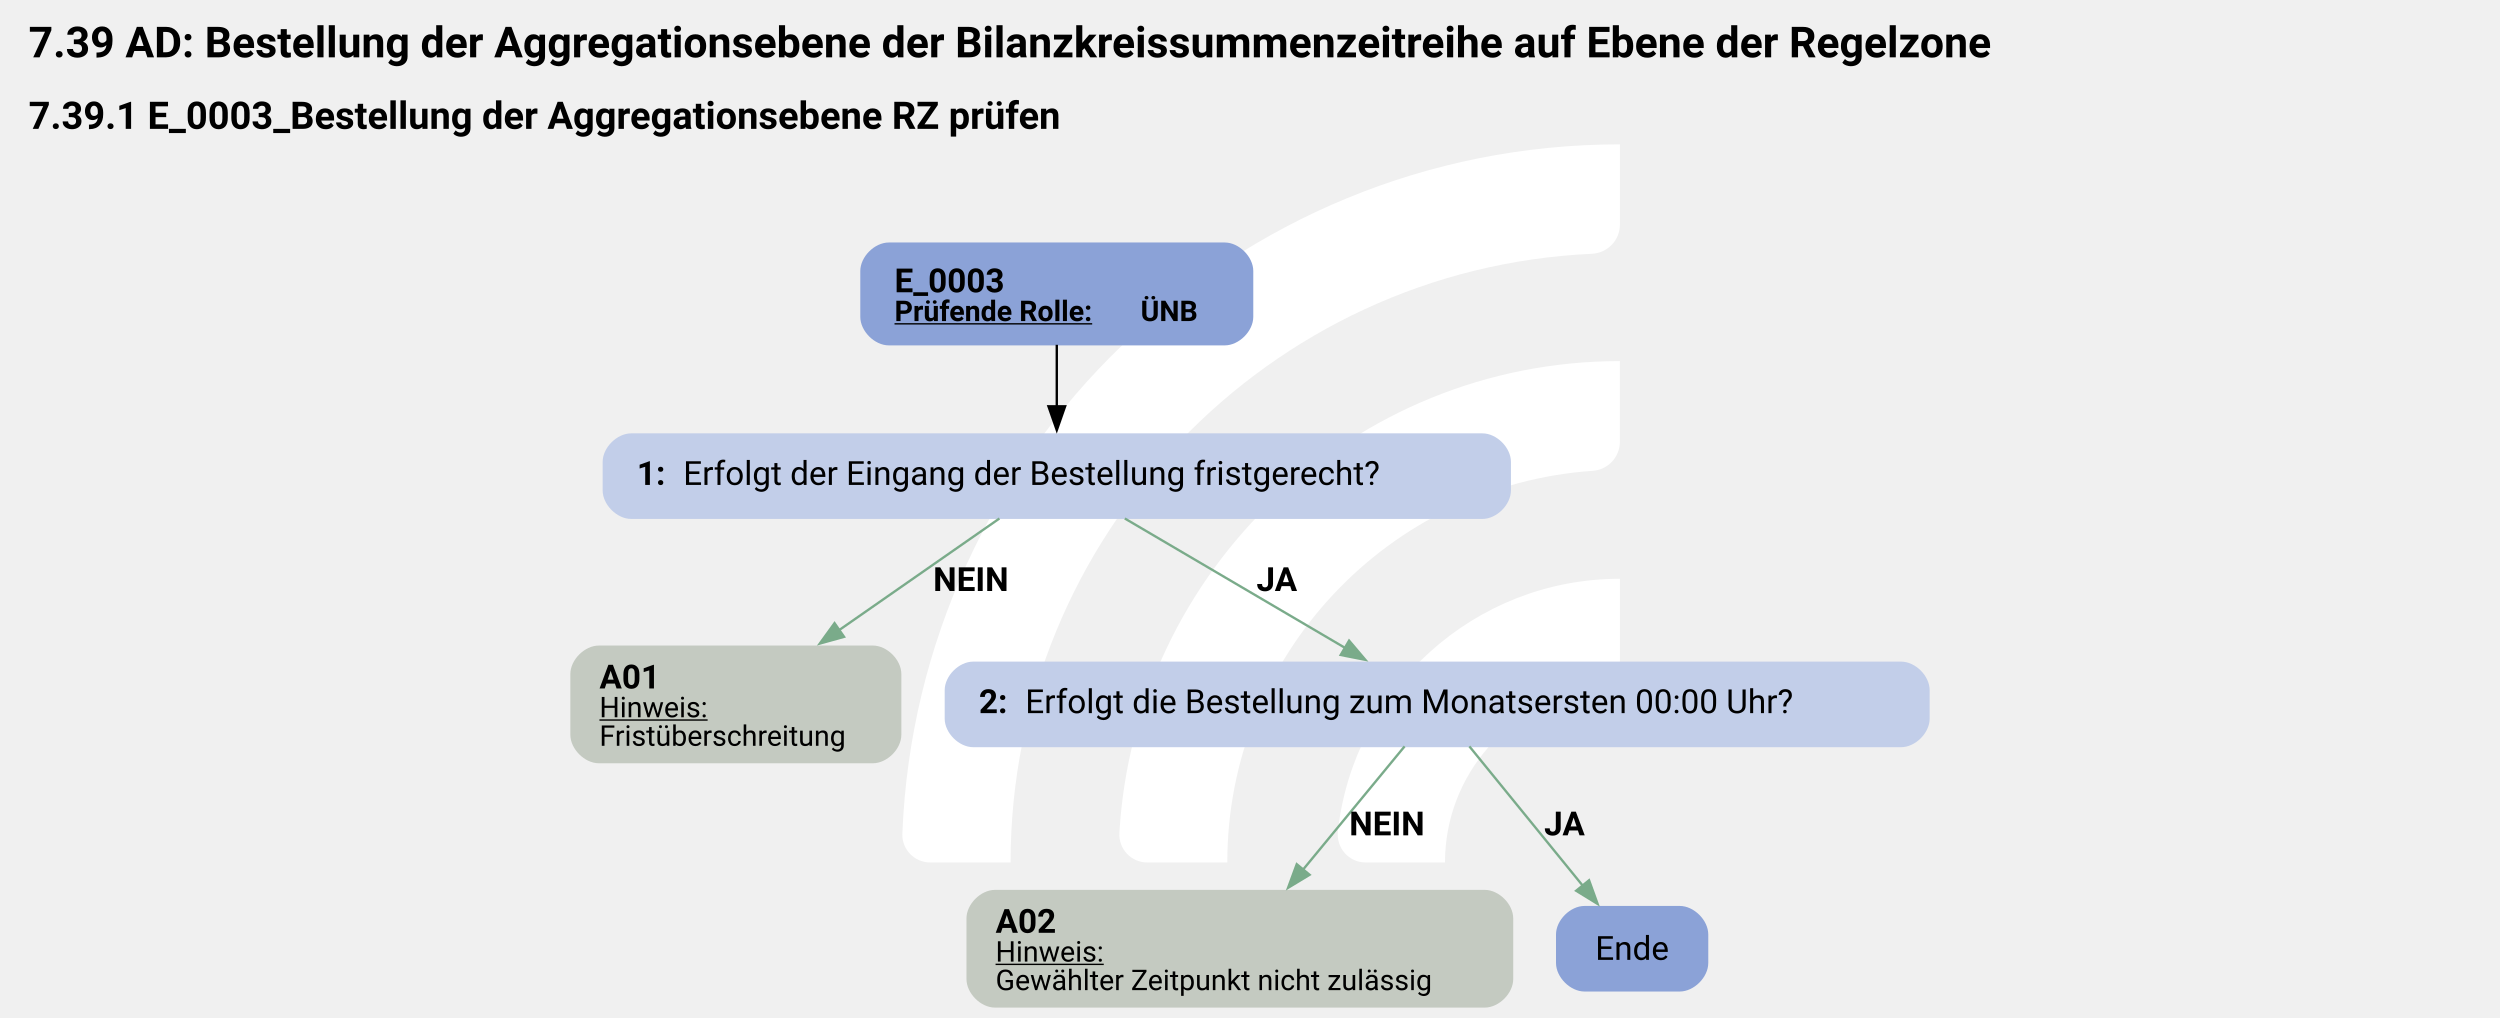
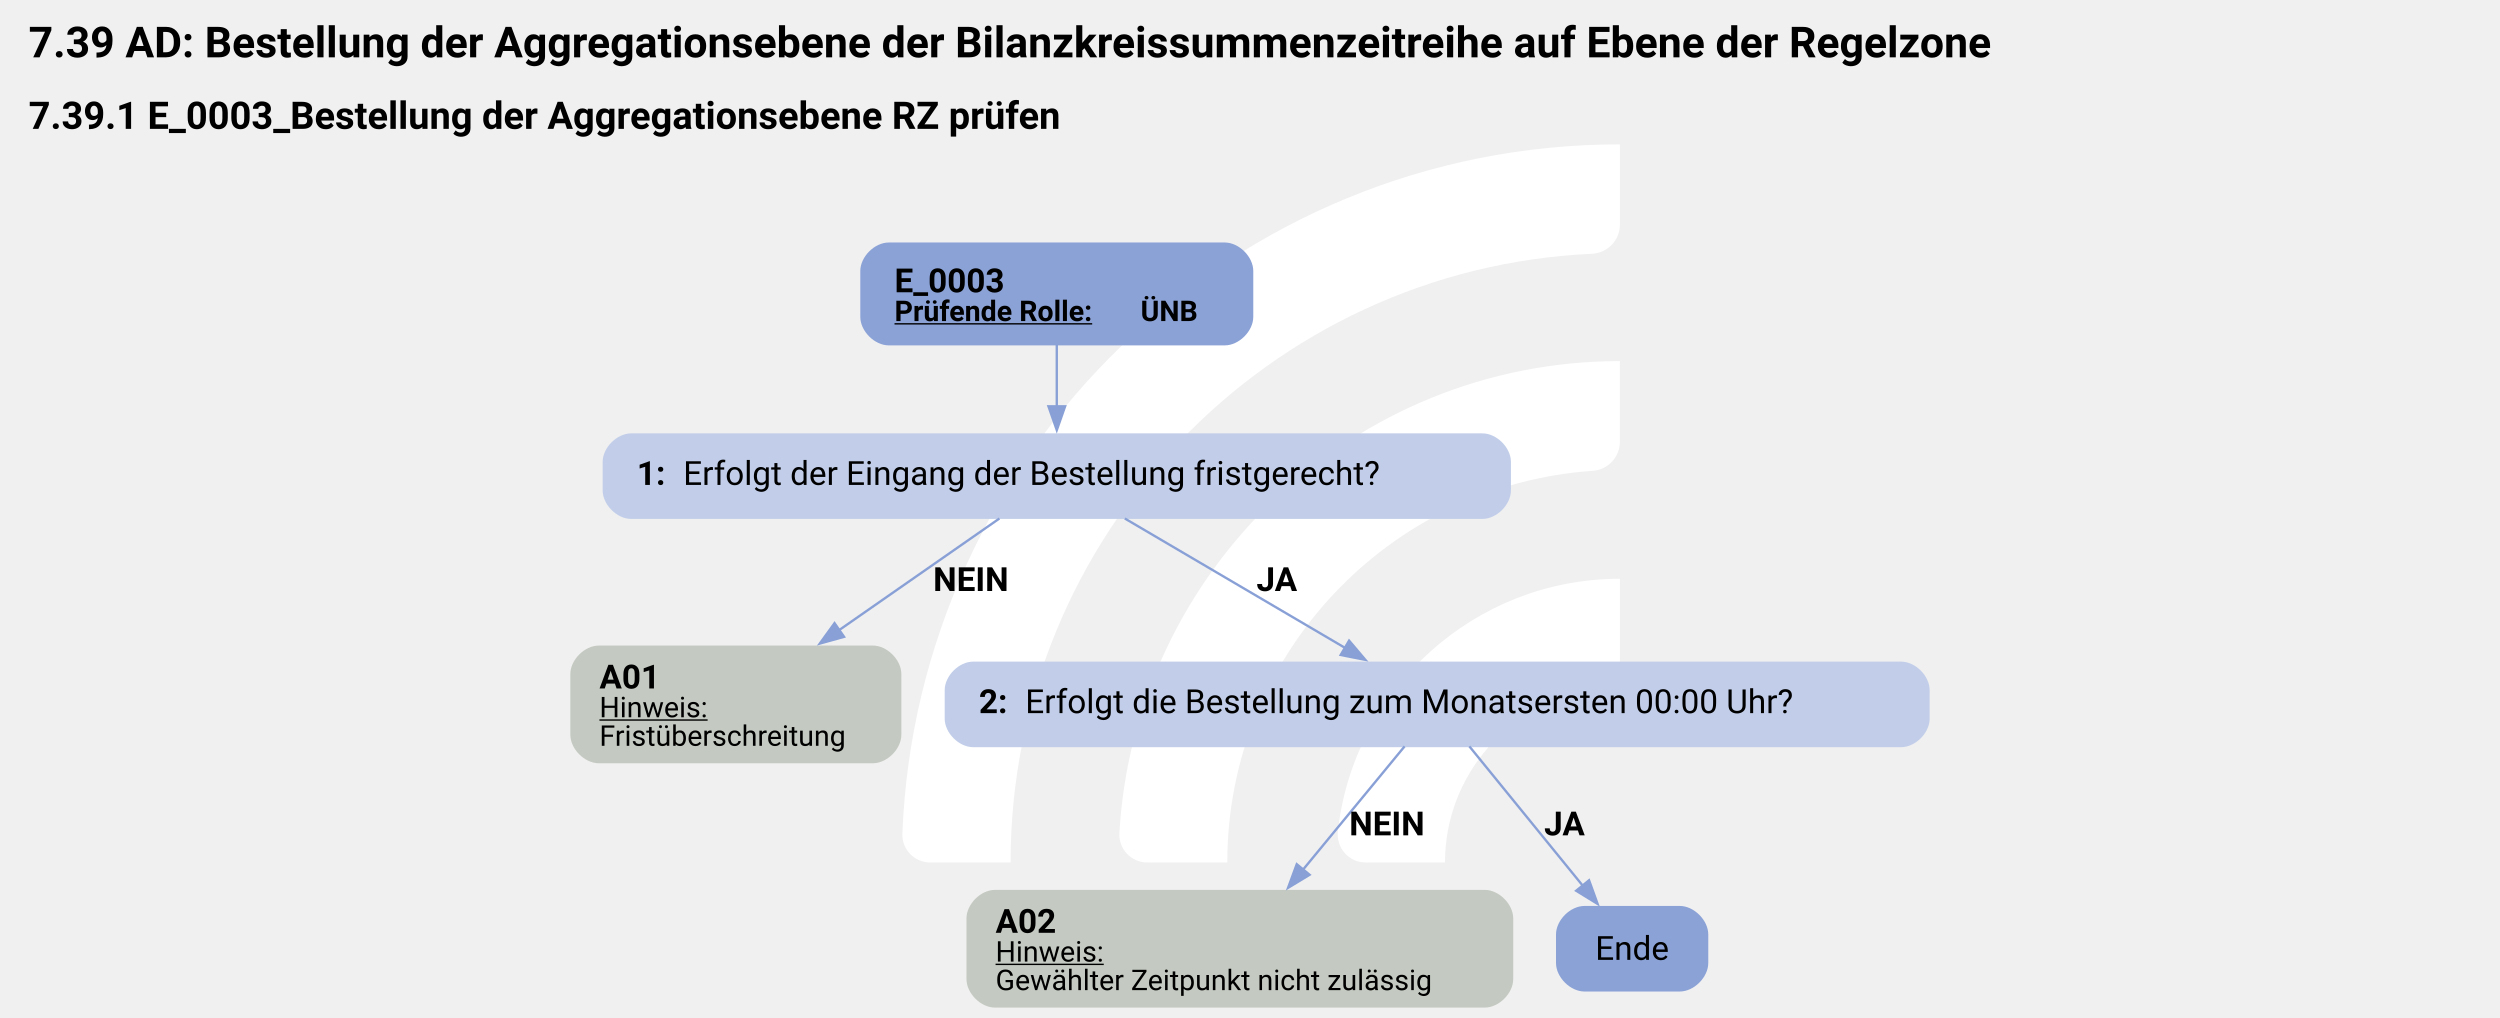
<svg xmlns="http://www.w3.org/2000/svg" version="1.1" width="1402.667px" viewBox="0 0 1402.667 570.667" height="570.667px">
  <g>
    <g transform="translate(468.6151, 57.06667) scale(1 1) translate(0, 0) scale(0.8035295 0.8035295) ">
      <defs>
        <style>.cls-1{fill:#fff;}</style>
      </defs>
      <path class="cls-1" d="M122.44,531.2h-56.1c-11,0-19.9-9.12-19.46-20.11C57.47,243.89,278.15,29.78,547.91,29.78v56.02c0,10.98-8.69,19.89-19.66,20.39-225.51,10.31-405.8,197-405.8,425Z" />
      <path class="cls-1" d="M273.78,531.2h-55.93c-11.23,0-20.09-9.48-19.43-20.69,10.74-183.44,163.39-329.39,349.48-329.39v56.26c0,10.71-8.27,19.62-18.96,20.35-142.35,9.77-255.17,128.69-255.17,273.46Z" />
      <path class="cls-1" d="M425.77,531.2h-55.45c-11.65,0-20.6-10.17-19.33-21.75,10.87-99.03,95.03-176.34,196.92-176.34v57.01c0,10.05-7.28,18.75-17.23,20.16-59.22,8.4-104.91,59.42-104.91,120.92Z" />
    </g>
    <svg width="1052pt" height="428pt" viewBox="0.00 0.00 1051.50 427.82">
      <g id="graph0" class="graph" transform="scale(1 1) rotate(0) translate(4 423.82)">
        <text text-anchor="start" x="8" y="-399.72" font-family="Roboto, sans-serif" font-weight="bold" font-size="18.00">7.39 AD: Bestellung der Aggregationsebene der Bilanzkreissummenzeitreihe auf Ebene der Regelzone</text>
        <text text-anchor="start" x="8" y="-369.62" font-family="Roboto, sans-serif" font-weight="bold" font-size="16.00">7.39.1 E_0003_Bestellung der Aggregationsebene RZ prüfen</text>
        <g id="node1" class="node">
          <path fill="#8ba2d7" stroke="black" stroke-width="0" d="M511.13,-321.82C511.13,-321.82 369.83,-321.82 369.83,-321.82 363.83,-321.82 357.83,-315.82 357.83,-309.82 357.83,-309.82 357.83,-290.54 357.83,-290.54 357.83,-284.54 363.83,-278.54 369.83,-278.54 369.83,-278.54 511.13,-278.54 511.13,-278.54 517.13,-278.54 523.13,-284.54 523.13,-290.54 523.13,-290.54 523.13,-309.82 523.13,-309.82 523.13,-315.82 517.13,-321.82 511.13,-321.82" />
          <text text-anchor="start" x="372.23" y="-300.88" font-family="Roboto, sans-serif" font-weight="bold" font-size="14.00">E_0003</text>
          <text text-anchor="start" x="372.23" y="-288.78" font-family="Roboto, sans-serif" font-weight="bold" text-decoration="underline" font-size="12.00">Prüfende Rolle:</text>
          <text text-anchor="start" x="475.73" y="-288.78" font-family="Roboto, sans-serif" font-weight="bold" font-size="12.00"> ÜNB</text>
        </g>
        <g id="node2" class="node">
          <path fill="#c2cee9" stroke="black" stroke-width="0" d="M619.51,-241.54C619.51,-241.54 261.46,-241.54 261.46,-241.54 255.46,-241.54 249.46,-235.54 249.46,-229.54 249.46,-229.54 249.46,-217.54 249.46,-217.54 249.46,-211.54 255.46,-205.54 261.46,-205.54 261.46,-205.54 619.51,-205.54 619.51,-205.54 625.51,-205.54 631.51,-211.54 631.51,-217.54 631.51,-217.54 631.51,-229.54 631.51,-229.54 631.51,-235.54 625.51,-241.54 619.51,-241.54" />
          <text text-anchor="start" x="263.86" y="-219.86" font-family="Roboto, sans-serif" font-weight="bold" font-size="14.00">1: </text>
          <text text-anchor="start" x="283.36" y="-219.86" font-family="Roboto, sans-serif" font-size="14.00">Erfolgt der Eingang der Bestellung fristgerecht?</text>
        </g>
        <g id="edge1" class="edge">
-           <path fill="none" stroke="black" d="M440.48,-278.78C440.48,-270.71 440.48,-261.3 440.48,-252.61" />
-           <polygon fill="black" stroke="black" points="443.98,-252.9 440.48,-242.9 436.98,-252.9 443.98,-252.9" />
+           <path fill="none" stroke="#88a0d6" d="M440.48,-278.78C440.48,-270.71 440.48,-261.3 440.48,-252.61" />
+           <polygon fill="#88a0d6" stroke="#88a0d6" points="443.98,-252.9 440.48,-242.9 436.98,-252.9 443.98,-252.9" />
        </g>
        <g id="node3" class="node">
          <path fill="#c4cac1" stroke="black" stroke-width="0" d="M363.1,-152.29C363.1,-152.29 247.87,-152.29 247.87,-152.29 241.87,-152.29 235.87,-146.29 235.87,-140.29 235.87,-140.29 235.87,-114.77 235.87,-114.77 235.87,-108.77 241.87,-102.77 247.87,-102.77 247.87,-102.77 363.1,-102.77 363.1,-102.77 369.1,-102.77 375.1,-108.77 375.1,-114.77 375.1,-114.77 375.1,-140.29 375.1,-140.29 375.1,-146.29 369.1,-152.29 363.1,-152.29" />
          <text text-anchor="start" x="248.11" y="-134.23" font-family="Roboto, sans-serif" font-weight="bold" font-size="14.00">A01</text>
          <text text-anchor="start" x="248.11" y="-122.13" font-family="Roboto, sans-serif" text-decoration="underline" font-size="12.00">Hinweis:</text>
          <text text-anchor="start" x="248.11" y="-110.13" font-family="Roboto, sans-serif" font-size="12.00">Fristüberschreitung</text>
        </g>
        <g id="edge2" class="edge">
-           <path fill="none" stroke="#7aab8a" d="M416.35,-205.73C397.63,-192.7 371.21,-174.3 348.85,-158.73" />
-           <polygon fill="#7aab8a" stroke="#7aab8a" points="351,-155.96 340.79,-153.12 347,-161.71 351,-155.96" />
+           <path fill="none" stroke="#88a0d6" d="M416.35,-205.73C397.63,-192.7 371.21,-174.3 348.85,-158.73" />
+           <polygon fill="#88a0d6" stroke="#88a0d6" points="351,-155.96 340.79,-153.12 347,-161.71 351,-155.96" />
          <text text-anchor="start" x="388.48" y="-175.24" font-family="Roboto, sans-serif" font-weight="bold" font-size="14.00">NEIN</text>
        </g>
        <g id="node4" class="node">
          <path fill="#c2cee9" stroke="black" stroke-width="0" d="M795.63,-145.53C795.63,-145.53 405.33,-145.53 405.33,-145.53 399.33,-145.53 393.33,-139.53 393.33,-133.53 393.33,-133.53 393.33,-121.53 393.33,-121.53 393.33,-115.53 399.33,-109.53 405.33,-109.53 405.33,-109.53 795.63,-109.53 795.63,-109.53 801.63,-109.53 807.63,-115.53 807.63,-121.53 807.63,-121.53 807.63,-133.53 807.63,-133.53 807.63,-139.53 801.63,-145.53 795.63,-145.53" />
          <text text-anchor="start" x="407.73" y="-123.86" font-family="Roboto, sans-serif" font-weight="bold" font-size="14.00">2: </text>
          <text text-anchor="start" x="427.23" y="-123.86" font-family="Roboto, sans-serif" font-size="14.00">Erfolgt die Bestellung zum Monatsersten 00:00 Uhr?</text>
        </g>
        <g id="edge3" class="edge">
-           <path fill="none" stroke="#7aab8a" d="M469.09,-205.73C494.98,-190.52 533.32,-167.99 561.92,-151.19" />
-           <polygon fill="#7aab8a" stroke="#7aab8a" points="563.43,-154.36 570.28,-146.28 559.89,-148.32 563.43,-154.36" />
+           <path fill="none" stroke="#88a0d6" d="M469.09,-205.73C494.98,-190.52 533.32,-167.99 561.92,-151.19" />
+           <polygon fill="#88a0d6" stroke="#88a0d6" points="563.43,-154.36 570.28,-146.28 559.89,-148.32 563.43,-154.36" />
          <text text-anchor="start" x="524.48" y="-175.24" font-family="Roboto, sans-serif" font-weight="bold" font-size="14.00">JA</text>
        </g>
        <g id="node5" class="node">
          <path fill="#c4cac1" stroke="black" stroke-width="0" d="M620.47,-49.52C620.47,-49.52 414.49,-49.52 414.49,-49.52 408.49,-49.52 402.49,-43.52 402.49,-37.52 402.49,-37.52 402.49,-12 402.49,-12 402.49,-6 408.49,0 414.49,0 414.49,0 620.47,0 620.47,0 626.47,0 632.47,-6 632.47,-12 632.47,-12 632.47,-37.52 632.47,-37.52 632.47,-43.52 626.47,-49.52 620.47,-49.52" />
          <text text-anchor="start" x="414.73" y="-31.46" font-family="Roboto, sans-serif" font-weight="bold" font-size="14.00">A02</text>
          <text text-anchor="start" x="414.73" y="-19.36" font-family="Roboto, sans-serif" text-decoration="underline" font-size="12.00">Hinweis:</text>
          <text text-anchor="start" x="414.73" y="-7.36" font-family="Roboto, sans-serif" font-size="12.00">Gewählter Zeitpunkt nicht zulässig</text>
        </g>
        <g id="edge4" class="edge">
-           <path fill="none" stroke="#7aab8a" d="M586.78,-109.89C575.17,-95.8 558.2,-75.19 543.95,-57.9" />
-           <polygon fill="#7aab8a" stroke="#7aab8a" points="546.82,-55.87 537.76,-50.38 541.42,-60.32 546.82,-55.87" />
+           <path fill="none" stroke="#88a0d6" d="M586.78,-109.89C575.17,-95.8 558.2,-75.19 543.95,-57.9" />
+           <polygon fill="#88a0d6" stroke="#88a0d6" points="546.82,-55.87 537.76,-50.38 541.42,-60.32 546.82,-55.87" />
          <text text-anchor="start" x="563.48" y="-72.47" font-family="Roboto, sans-serif" font-weight="bold" font-size="14.00">NEIN</text>
        </g>
        <g id="node6" class="node">
          <path fill="#8ba2d7" stroke="black" stroke-width="0" d="M702.51,-42.76C702.51,-42.76 662.46,-42.76 662.46,-42.76 656.46,-42.76 650.46,-36.76 650.46,-30.76 650.46,-30.76 650.46,-18.76 650.46,-18.76 650.46,-12.76 656.46,-6.76 662.46,-6.76 662.46,-6.76 702.51,-6.76 702.51,-6.76 708.51,-6.76 714.51,-12.76 714.51,-18.76 714.51,-18.76 714.51,-30.76 714.51,-30.76 714.51,-36.76 708.51,-42.76 702.51,-42.76" />
          <text text-anchor="middle" x="682.48" y="-20.08" font-family="Roboto, sans-serif" font-size="14.00">Ende</text>
        </g>
        <g id="edge5" class="edge">
-           <path fill="none" stroke="#7aab8a" d="M614.02,-109.89C627.02,-93.92 646.83,-69.57 661.8,-51.17" />
-           <polygon fill="#7aab8a" stroke="#7aab8a" points="664.37,-53.56 667.97,-43.6 658.94,-49.15 664.37,-53.56" />
+           <path fill="none" stroke="#88a0d6" d="M614.02,-109.89C627.02,-93.92 646.83,-69.57 661.8,-51.17" />
+           <polygon fill="#88a0d6" stroke="#88a0d6" points="664.37,-53.56 667.97,-43.6 658.94,-49.15 664.37,-53.56" />
          <text text-anchor="start" x="645.48" y="-72.47" font-family="Roboto, sans-serif" font-weight="bold" font-size="14.00">JA</text>
        </g>
      </g>
    </svg>
  </g>
</svg>
